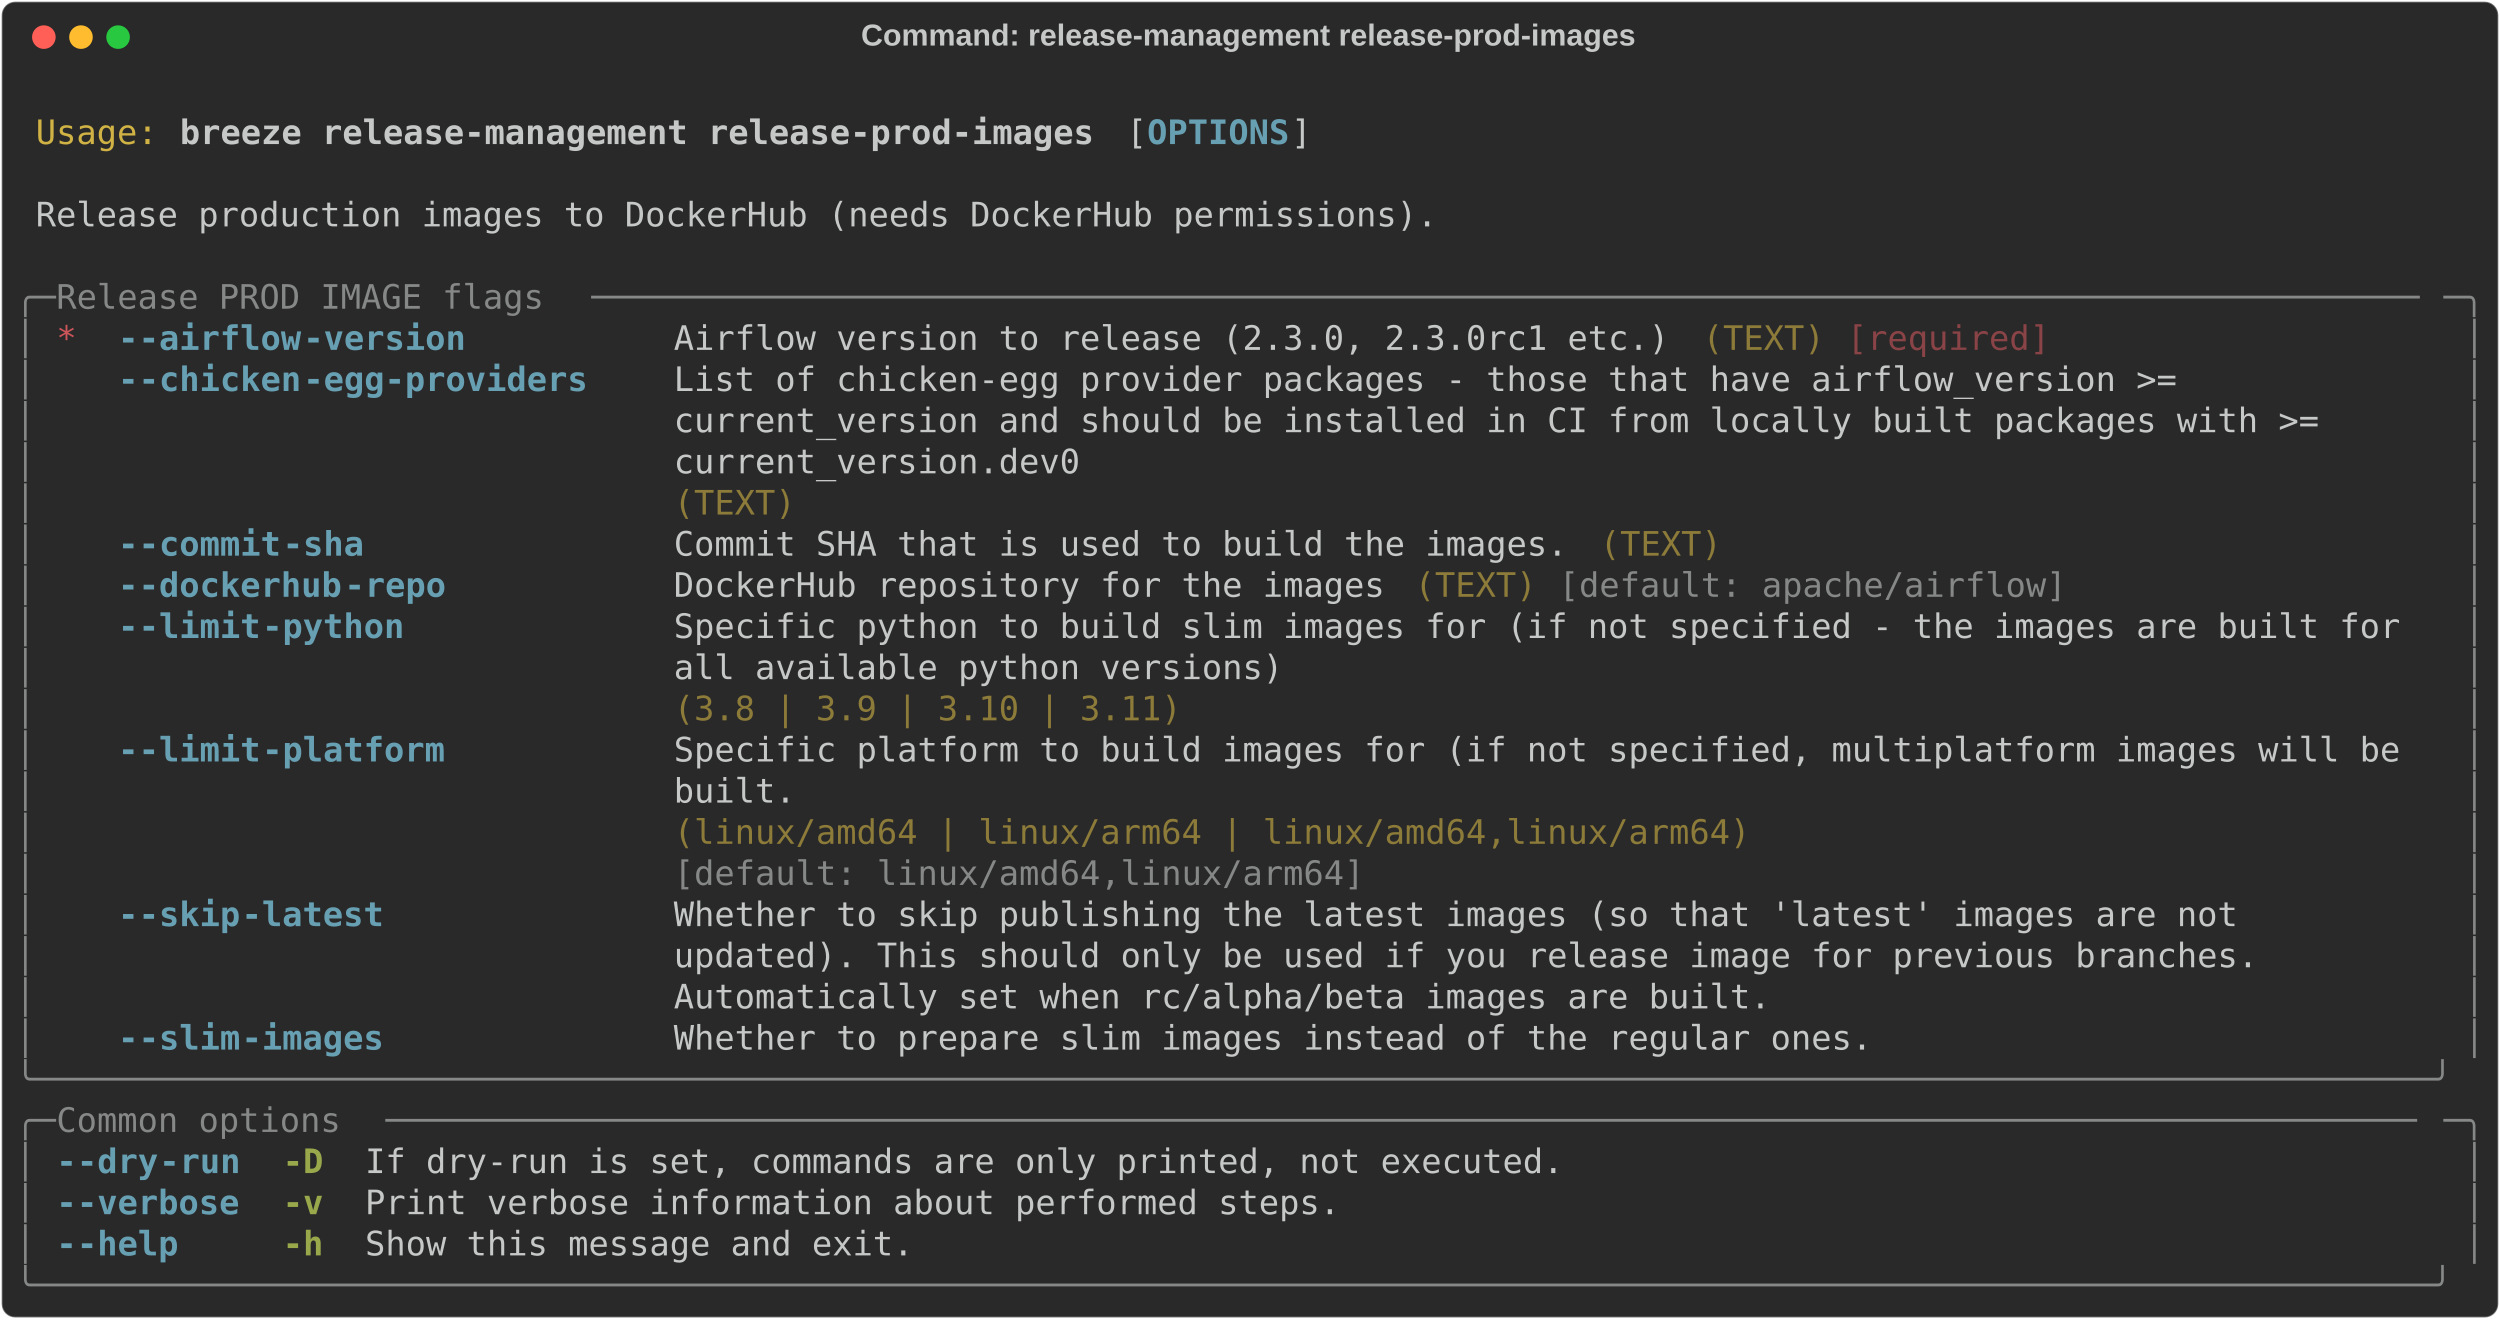
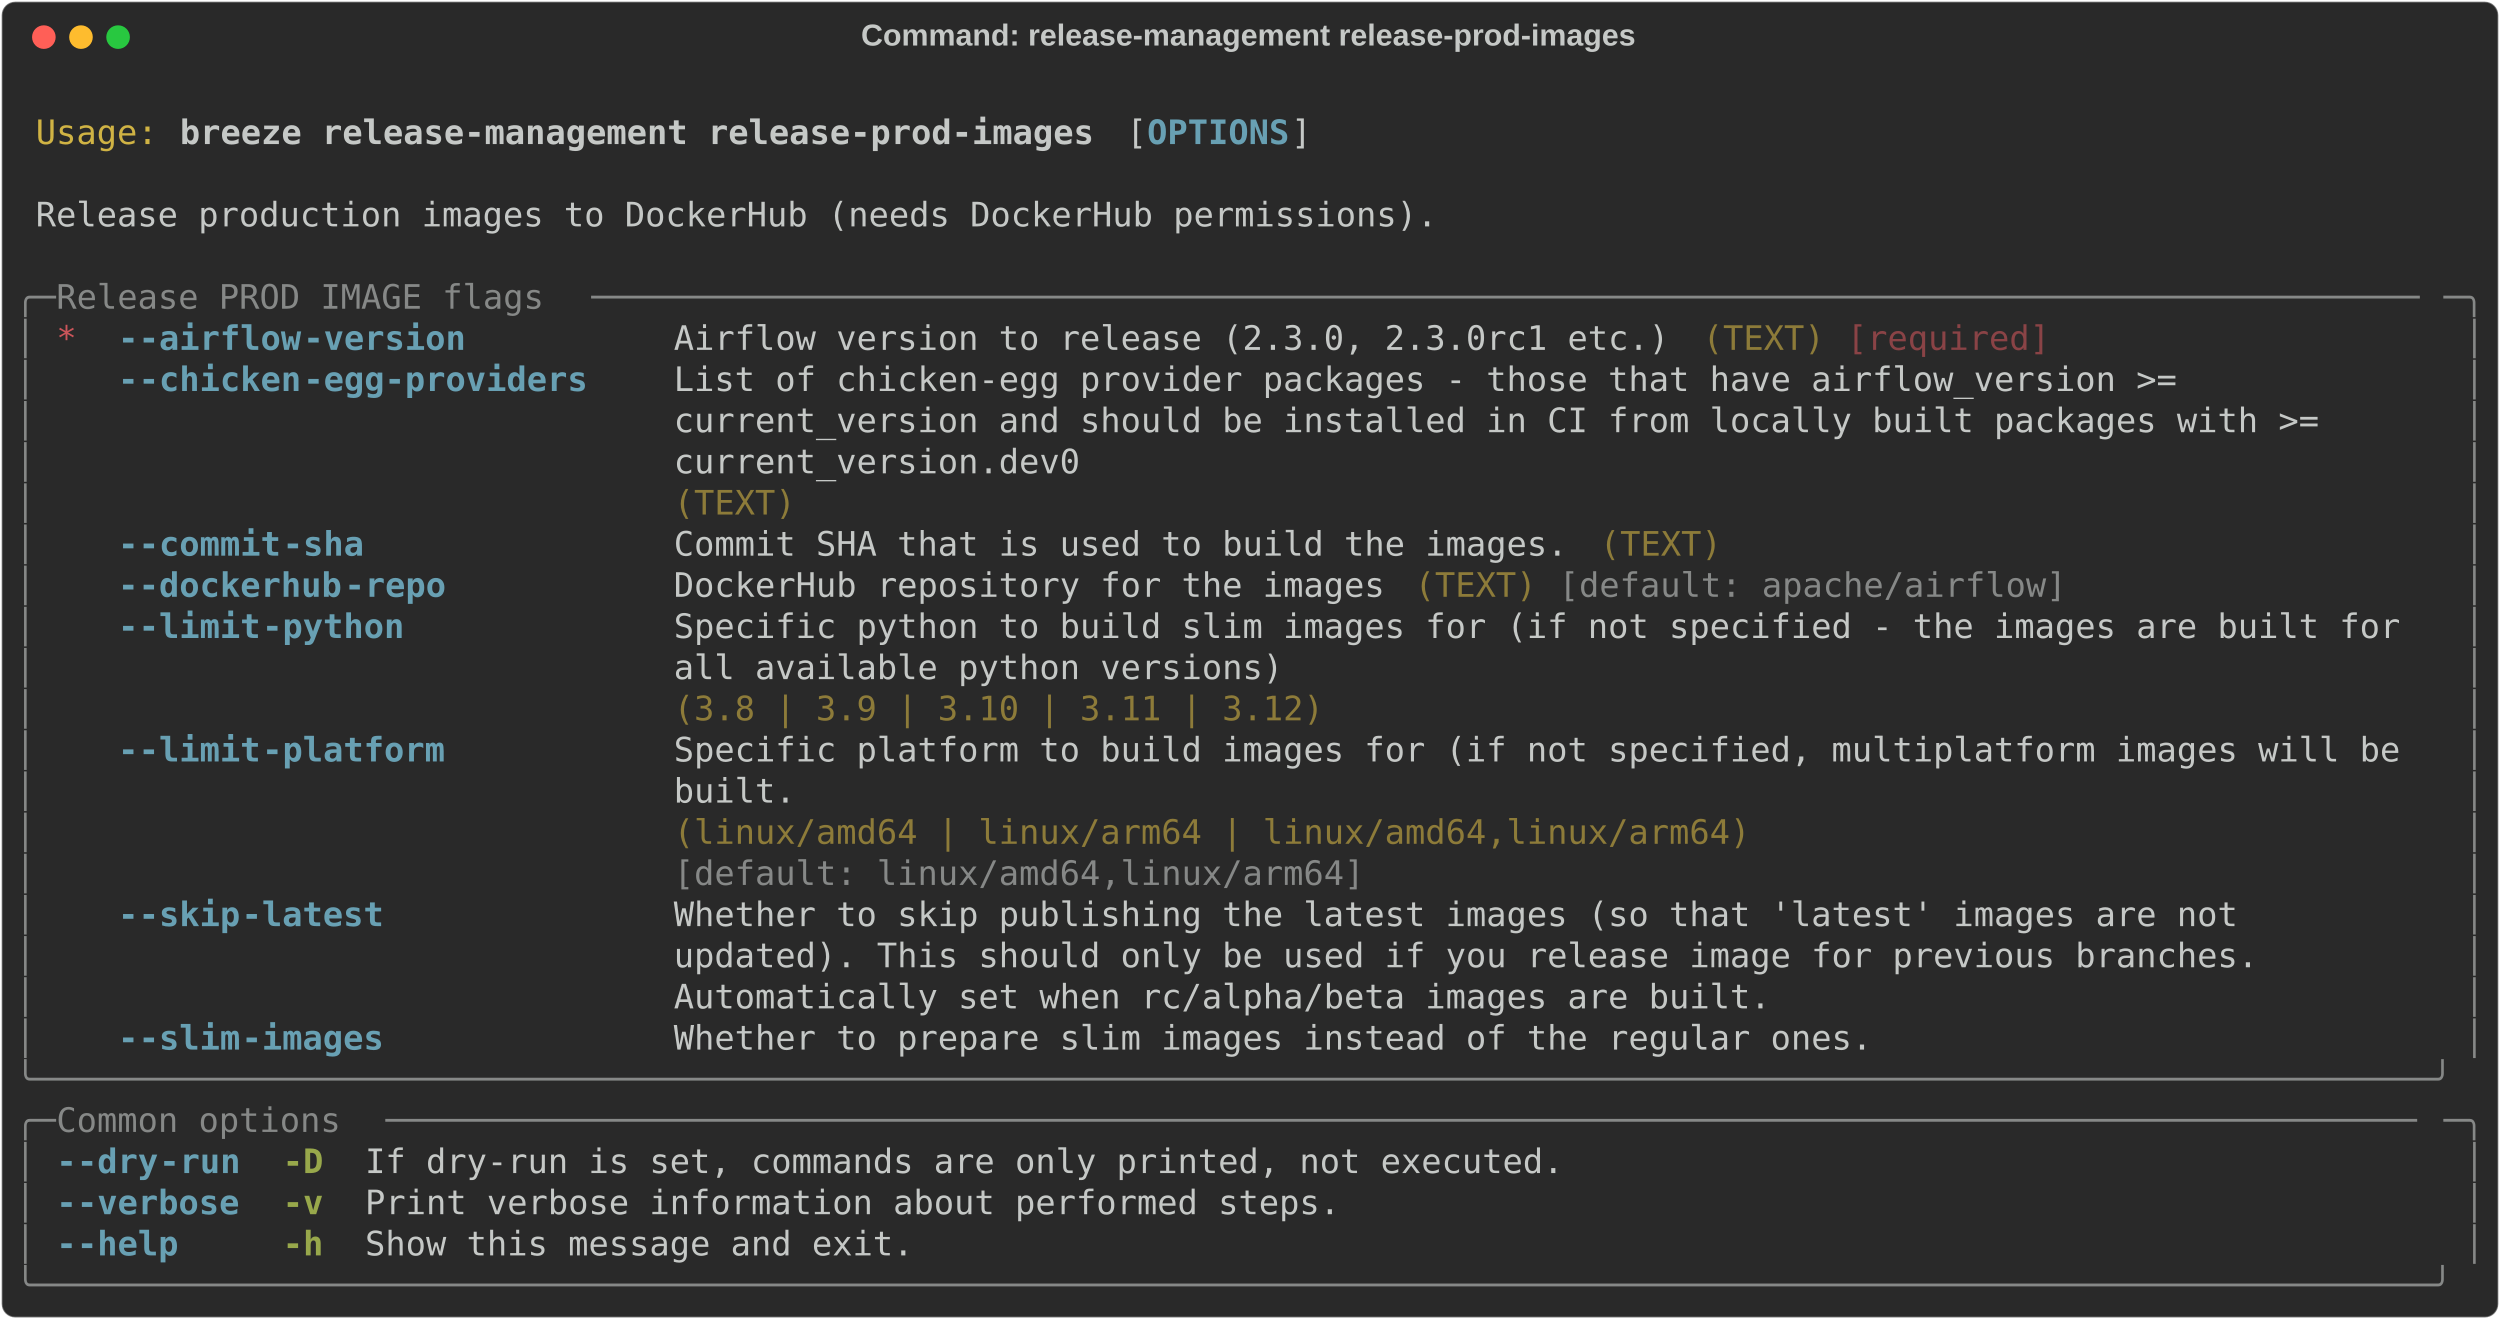
<svg xmlns="http://www.w3.org/2000/svg" class="rich-terminal" viewBox="0 0 1482 782.0">
  <style>

    @font-face {
        font-family: "Fira Code";
        src: local("FiraCode-Regular"),
                url("https://cdnjs.cloudflare.com/ajax/libs/firacode/6.2.0/woff2/FiraCode-Regular.woff2") format("woff2"),
                url("https://cdnjs.cloudflare.com/ajax/libs/firacode/6.2.0/woff/FiraCode-Regular.woff") format("woff");
        font-style: normal;
        font-weight: 400;
    }
    @font-face {
        font-family: "Fira Code";
        src: local("FiraCode-Bold"),
                url("https://cdnjs.cloudflare.com/ajax/libs/firacode/6.2.0/woff2/FiraCode-Bold.woff2") format("woff2"),
                url("https://cdnjs.cloudflare.com/ajax/libs/firacode/6.2.0/woff/FiraCode-Bold.woff") format("woff");
        font-style: bold;
        font-weight: 700;
    }

    .breeze-release-management-release-prod-images-matrix {
        font-family: Fira Code, monospace;
        font-size: 20px;
        line-height: 24.4px;
        font-variant-east-asian: full-width;
    }

    .breeze-release-management-release-prod-images-title {
        font-size: 18px;
        font-weight: bold;
        font-family: arial;
    }

    .breeze-release-management-release-prod-images-r1 { fill: #c5c8c6 }
.breeze-release-management-release-prod-images-r2 { fill: #d0b344 }
.breeze-release-management-release-prod-images-r3 { fill: #c5c8c6;font-weight: bold }
.breeze-release-management-release-prod-images-r4 { fill: #68a0b3;font-weight: bold }
.breeze-release-management-release-prod-images-r5 { fill: #868887 }
.breeze-release-management-release-prod-images-r6 { fill: #cc555a }
.breeze-release-management-release-prod-images-r7 { fill: #8d7b39 }
.breeze-release-management-release-prod-images-r8 { fill: #8a4346 }
.breeze-release-management-release-prod-images-r9 { fill: #98a84b;font-weight: bold }
    </style>
  <defs>
    <clipPath id="breeze-release-management-release-prod-images-clip-terminal">
      <rect x="0" y="0" width="1463.0" height="731.0" />
    </clipPath>
    <clipPath id="breeze-release-management-release-prod-images-line-0">
      <rect x="0" y="1.5" width="1464" height="24.65" />
    </clipPath>
    <clipPath id="breeze-release-management-release-prod-images-line-1">
      <rect x="0" y="25.9" width="1464" height="24.65" />
    </clipPath>
    <clipPath id="breeze-release-management-release-prod-images-line-2">
      <rect x="0" y="50.3" width="1464" height="24.65" />
    </clipPath>
    <clipPath id="breeze-release-management-release-prod-images-line-3">
      <rect x="0" y="74.7" width="1464" height="24.65" />
    </clipPath>
    <clipPath id="breeze-release-management-release-prod-images-line-4">
      <rect x="0" y="99.1" width="1464" height="24.65" />
    </clipPath>
    <clipPath id="breeze-release-management-release-prod-images-line-5">
      <rect x="0" y="123.5" width="1464" height="24.65" />
    </clipPath>
    <clipPath id="breeze-release-management-release-prod-images-line-6">
      <rect x="0" y="147.9" width="1464" height="24.65" />
    </clipPath>
    <clipPath id="breeze-release-management-release-prod-images-line-7">
      <rect x="0" y="172.3" width="1464" height="24.65" />
    </clipPath>
    <clipPath id="breeze-release-management-release-prod-images-line-8">
      <rect x="0" y="196.7" width="1464" height="24.65" />
    </clipPath>
    <clipPath id="breeze-release-management-release-prod-images-line-9">
      <rect x="0" y="221.1" width="1464" height="24.65" />
    </clipPath>
    <clipPath id="breeze-release-management-release-prod-images-line-10">
      <rect x="0" y="245.5" width="1464" height="24.65" />
    </clipPath>
    <clipPath id="breeze-release-management-release-prod-images-line-11">
      <rect x="0" y="269.9" width="1464" height="24.65" />
    </clipPath>
    <clipPath id="breeze-release-management-release-prod-images-line-12">
      <rect x="0" y="294.3" width="1464" height="24.65" />
    </clipPath>
    <clipPath id="breeze-release-management-release-prod-images-line-13">
      <rect x="0" y="318.7" width="1464" height="24.65" />
    </clipPath>
    <clipPath id="breeze-release-management-release-prod-images-line-14">
      <rect x="0" y="343.1" width="1464" height="24.65" />
    </clipPath>
    <clipPath id="breeze-release-management-release-prod-images-line-15">
      <rect x="0" y="367.5" width="1464" height="24.65" />
    </clipPath>
    <clipPath id="breeze-release-management-release-prod-images-line-16">
      <rect x="0" y="391.9" width="1464" height="24.65" />
    </clipPath>
    <clipPath id="breeze-release-management-release-prod-images-line-17">
      <rect x="0" y="416.3" width="1464" height="24.65" />
    </clipPath>
    <clipPath id="breeze-release-management-release-prod-images-line-18">
      <rect x="0" y="440.7" width="1464" height="24.65" />
    </clipPath>
    <clipPath id="breeze-release-management-release-prod-images-line-19">
      <rect x="0" y="465.1" width="1464" height="24.65" />
    </clipPath>
    <clipPath id="breeze-release-management-release-prod-images-line-20">
      <rect x="0" y="489.5" width="1464" height="24.65" />
    </clipPath>
    <clipPath id="breeze-release-management-release-prod-images-line-21">
      <rect x="0" y="513.9" width="1464" height="24.65" />
    </clipPath>
    <clipPath id="breeze-release-management-release-prod-images-line-22">
      <rect x="0" y="538.3" width="1464" height="24.65" />
    </clipPath>
    <clipPath id="breeze-release-management-release-prod-images-line-23">
      <rect x="0" y="562.7" width="1464" height="24.65" />
    </clipPath>
    <clipPath id="breeze-release-management-release-prod-images-line-24">
      <rect x="0" y="587.1" width="1464" height="24.65" />
    </clipPath>
    <clipPath id="breeze-release-management-release-prod-images-line-25">
      <rect x="0" y="611.5" width="1464" height="24.65" />
    </clipPath>
    <clipPath id="breeze-release-management-release-prod-images-line-26">
      <rect x="0" y="635.9" width="1464" height="24.65" />
    </clipPath>
    <clipPath id="breeze-release-management-release-prod-images-line-27">
      <rect x="0" y="660.3" width="1464" height="24.65" />
    </clipPath>
    <clipPath id="breeze-release-management-release-prod-images-line-28">
      <rect x="0" y="684.7" width="1464" height="24.65" />
    </clipPath>
  </defs>
  <rect fill="#292929" stroke="rgba(255,255,255,0.35)" stroke-width="1" x="1" y="1" width="1480" height="780" rx="8" />
  <text class="breeze-release-management-release-prod-images-title" fill="#c5c8c6" text-anchor="middle" x="740" y="27">Command: release-management release-prod-images</text>
  <g transform="translate(26,22)">
    <circle cx="0" cy="0" r="7" fill="#ff5f57" />
    <circle cx="22" cy="0" r="7" fill="#febc2e" />
    <circle cx="44" cy="0" r="7" fill="#28c840" />
  </g>
  <g transform="translate(9, 41)" clip-path="url(#breeze-release-management-release-prod-images-clip-terminal)">
    <g class="breeze-release-management-release-prod-images-matrix">
      <text class="breeze-release-management-release-prod-images-r1" x="1464" y="20" textLength="12.2" clip-path="url(#breeze-release-management-release-prod-images-line-0)">
</text>
      <text class="breeze-release-management-release-prod-images-r2" x="12.2" y="44.4" textLength="73.2" clip-path="url(#breeze-release-management-release-prod-images-line-1)">Usage:</text>
      <text class="breeze-release-management-release-prod-images-r3" x="97.6" y="44.4" textLength="549" clip-path="url(#breeze-release-management-release-prod-images-line-1)">breeze release-management release-prod-images</text>
      <text class="breeze-release-management-release-prod-images-r1" x="658.8" y="44.4" textLength="12.2" clip-path="url(#breeze-release-management-release-prod-images-line-1)">[</text>
      <text class="breeze-release-management-release-prod-images-r4" x="671" y="44.4" textLength="85.4" clip-path="url(#breeze-release-management-release-prod-images-line-1)">OPTIONS</text>
      <text class="breeze-release-management-release-prod-images-r1" x="756.4" y="44.4" textLength="12.2" clip-path="url(#breeze-release-management-release-prod-images-line-1)">]</text>
      <text class="breeze-release-management-release-prod-images-r1" x="1464" y="44.4" textLength="12.2" clip-path="url(#breeze-release-management-release-prod-images-line-1)">
</text>
      <text class="breeze-release-management-release-prod-images-r1" x="1464" y="68.8" textLength="12.2" clip-path="url(#breeze-release-management-release-prod-images-line-2)">
</text>
      <text class="breeze-release-management-release-prod-images-r1" x="12.2" y="93.2" textLength="841.8" clip-path="url(#breeze-release-management-release-prod-images-line-3)">Release production images to DockerHub (needs DockerHub permissions).</text>
      <text class="breeze-release-management-release-prod-images-r1" x="1464" y="93.2" textLength="12.2" clip-path="url(#breeze-release-management-release-prod-images-line-3)">
</text>
      <text class="breeze-release-management-release-prod-images-r1" x="1464" y="117.6" textLength="12.2" clip-path="url(#breeze-release-management-release-prod-images-line-4)">
</text>
      <text class="breeze-release-management-release-prod-images-r5" x="0" y="142" textLength="24.4" clip-path="url(#breeze-release-management-release-prod-images-line-5)">╭─</text>
      <text class="breeze-release-management-release-prod-images-r5" x="24.4" y="142" textLength="317.2" clip-path="url(#breeze-release-management-release-prod-images-line-5)"> Release PROD IMAGE flags </text>
      <text class="breeze-release-management-release-prod-images-r5" x="341.6" y="142" textLength="1098" clip-path="url(#breeze-release-management-release-prod-images-line-5)">──────────────────────────────────────────────────────────────────────────────────────────</text>
      <text class="breeze-release-management-release-prod-images-r5" x="1439.6" y="142" textLength="24.4" clip-path="url(#breeze-release-management-release-prod-images-line-5)">─╮</text>
      <text class="breeze-release-management-release-prod-images-r1" x="1464" y="142" textLength="12.2" clip-path="url(#breeze-release-management-release-prod-images-line-5)">
</text>
      <text class="breeze-release-management-release-prod-images-r5" x="0" y="166.4" textLength="12.2" clip-path="url(#breeze-release-management-release-prod-images-line-6)">│</text>
      <text class="breeze-release-management-release-prod-images-r6" x="24.4" y="166.4" textLength="12.2" clip-path="url(#breeze-release-management-release-prod-images-line-6)">*</text>
      <text class="breeze-release-management-release-prod-images-r4" x="61" y="166.4" textLength="12.2" clip-path="url(#breeze-release-management-release-prod-images-line-6)">-</text>
      <text class="breeze-release-management-release-prod-images-r4" x="73.2" y="166.4" textLength="97.6" clip-path="url(#breeze-release-management-release-prod-images-line-6)">-airflow</text>
      <text class="breeze-release-management-release-prod-images-r4" x="170.8" y="166.4" textLength="97.6" clip-path="url(#breeze-release-management-release-prod-images-line-6)">-version</text>
      <text class="breeze-release-management-release-prod-images-r1" x="390.4" y="166.4" textLength="597.8" clip-path="url(#breeze-release-management-release-prod-images-line-6)">Airflow version to release (2.3.0, 2.3.0rc1 etc.)</text>
      <text class="breeze-release-management-release-prod-images-r7" x="1000.4" y="166.4" textLength="73.2" clip-path="url(#breeze-release-management-release-prod-images-line-6)">(TEXT)</text>
      <text class="breeze-release-management-release-prod-images-r8" x="1085.8" y="166.4" textLength="122" clip-path="url(#breeze-release-management-release-prod-images-line-6)">[required]</text>
      <text class="breeze-release-management-release-prod-images-r5" x="1451.8" y="166.4" textLength="12.2" clip-path="url(#breeze-release-management-release-prod-images-line-6)">│</text>
      <text class="breeze-release-management-release-prod-images-r1" x="1464" y="166.4" textLength="12.2" clip-path="url(#breeze-release-management-release-prod-images-line-6)">
</text>
      <text class="breeze-release-management-release-prod-images-r5" x="0" y="190.8" textLength="12.2" clip-path="url(#breeze-release-management-release-prod-images-line-7)">│</text>
      <text class="breeze-release-management-release-prod-images-r4" x="61" y="190.8" textLength="12.2" clip-path="url(#breeze-release-management-release-prod-images-line-7)">-</text>
      <text class="breeze-release-management-release-prod-images-r4" x="73.2" y="190.8" textLength="97.6" clip-path="url(#breeze-release-management-release-prod-images-line-7)">-chicken</text>
      <text class="breeze-release-management-release-prod-images-r4" x="170.8" y="190.8" textLength="170.8" clip-path="url(#breeze-release-management-release-prod-images-line-7)">-egg-providers</text>
      <text class="breeze-release-management-release-prod-images-r1" x="390.4" y="190.8" textLength="1049.2" clip-path="url(#breeze-release-management-release-prod-images-line-7)">List of chicken-egg provider packages - those that have airflow_version &gt;=            </text>
      <text class="breeze-release-management-release-prod-images-r5" x="1451.8" y="190.8" textLength="12.2" clip-path="url(#breeze-release-management-release-prod-images-line-7)">│</text>
      <text class="breeze-release-management-release-prod-images-r1" x="1464" y="190.8" textLength="12.2" clip-path="url(#breeze-release-management-release-prod-images-line-7)">
</text>
      <text class="breeze-release-management-release-prod-images-r5" x="0" y="215.2" textLength="12.2" clip-path="url(#breeze-release-management-release-prod-images-line-8)">│</text>
      <text class="breeze-release-management-release-prod-images-r1" x="390.4" y="215.2" textLength="1049.2" clip-path="url(#breeze-release-management-release-prod-images-line-8)">current_version and should be installed in CI from locally built packages with &gt;=     </text>
      <text class="breeze-release-management-release-prod-images-r5" x="1451.8" y="215.2" textLength="12.2" clip-path="url(#breeze-release-management-release-prod-images-line-8)">│</text>
      <text class="breeze-release-management-release-prod-images-r1" x="1464" y="215.2" textLength="12.2" clip-path="url(#breeze-release-management-release-prod-images-line-8)">
</text>
      <text class="breeze-release-management-release-prod-images-r5" x="0" y="239.6" textLength="12.2" clip-path="url(#breeze-release-management-release-prod-images-line-9)">│</text>
      <text class="breeze-release-management-release-prod-images-r1" x="390.4" y="239.6" textLength="1049.2" clip-path="url(#breeze-release-management-release-prod-images-line-9)">current_version.dev0                                                                  </text>
      <text class="breeze-release-management-release-prod-images-r5" x="1451.8" y="239.6" textLength="12.2" clip-path="url(#breeze-release-management-release-prod-images-line-9)">│</text>
      <text class="breeze-release-management-release-prod-images-r1" x="1464" y="239.6" textLength="12.2" clip-path="url(#breeze-release-management-release-prod-images-line-9)">
</text>
      <text class="breeze-release-management-release-prod-images-r5" x="0" y="264" textLength="12.2" clip-path="url(#breeze-release-management-release-prod-images-line-10)">│</text>
      <text class="breeze-release-management-release-prod-images-r7" x="390.4" y="264" textLength="1049.2" clip-path="url(#breeze-release-management-release-prod-images-line-10)">(TEXT)                                                                                </text>
      <text class="breeze-release-management-release-prod-images-r5" x="1451.8" y="264" textLength="12.2" clip-path="url(#breeze-release-management-release-prod-images-line-10)">│</text>
      <text class="breeze-release-management-release-prod-images-r1" x="1464" y="264" textLength="12.2" clip-path="url(#breeze-release-management-release-prod-images-line-10)">
</text>
      <text class="breeze-release-management-release-prod-images-r5" x="0" y="288.4" textLength="12.2" clip-path="url(#breeze-release-management-release-prod-images-line-11)">│</text>
      <text class="breeze-release-management-release-prod-images-r4" x="61" y="288.4" textLength="12.2" clip-path="url(#breeze-release-management-release-prod-images-line-11)">-</text>
      <text class="breeze-release-management-release-prod-images-r4" x="73.2" y="288.4" textLength="85.4" clip-path="url(#breeze-release-management-release-prod-images-line-11)">-commit</text>
      <text class="breeze-release-management-release-prod-images-r4" x="158.6" y="288.4" textLength="48.8" clip-path="url(#breeze-release-management-release-prod-images-line-11)">-sha</text>
      <text class="breeze-release-management-release-prod-images-r1" x="390.4" y="288.4" textLength="536.8" clip-path="url(#breeze-release-management-release-prod-images-line-11)">Commit SHA that is used to build the images.</text>
      <text class="breeze-release-management-release-prod-images-r7" x="939.4" y="288.4" textLength="73.2" clip-path="url(#breeze-release-management-release-prod-images-line-11)">(TEXT)</text>
      <text class="breeze-release-management-release-prod-images-r5" x="1451.8" y="288.4" textLength="12.2" clip-path="url(#breeze-release-management-release-prod-images-line-11)">│</text>
      <text class="breeze-release-management-release-prod-images-r1" x="1464" y="288.4" textLength="12.2" clip-path="url(#breeze-release-management-release-prod-images-line-11)">
</text>
      <text class="breeze-release-management-release-prod-images-r5" x="0" y="312.8" textLength="12.2" clip-path="url(#breeze-release-management-release-prod-images-line-12)">│</text>
      <text class="breeze-release-management-release-prod-images-r4" x="61" y="312.8" textLength="12.2" clip-path="url(#breeze-release-management-release-prod-images-line-12)">-</text>
      <text class="breeze-release-management-release-prod-images-r4" x="73.2" y="312.8" textLength="122" clip-path="url(#breeze-release-management-release-prod-images-line-12)">-dockerhub</text>
      <text class="breeze-release-management-release-prod-images-r4" x="195.2" y="312.8" textLength="61" clip-path="url(#breeze-release-management-release-prod-images-line-12)">-repo</text>
      <text class="breeze-release-management-release-prod-images-r1" x="390.4" y="312.8" textLength="427" clip-path="url(#breeze-release-management-release-prod-images-line-12)">DockerHub repository for the images</text>
      <text class="breeze-release-management-release-prod-images-r7" x="829.6" y="312.8" textLength="73.2" clip-path="url(#breeze-release-management-release-prod-images-line-12)">(TEXT)</text>
      <text class="breeze-release-management-release-prod-images-r5" x="915" y="312.8" textLength="305" clip-path="url(#breeze-release-management-release-prod-images-line-12)">[default: apache/airflow]</text>
      <text class="breeze-release-management-release-prod-images-r5" x="1451.8" y="312.8" textLength="12.2" clip-path="url(#breeze-release-management-release-prod-images-line-12)">│</text>
      <text class="breeze-release-management-release-prod-images-r1" x="1464" y="312.8" textLength="12.2" clip-path="url(#breeze-release-management-release-prod-images-line-12)">
</text>
      <text class="breeze-release-management-release-prod-images-r5" x="0" y="337.2" textLength="12.2" clip-path="url(#breeze-release-management-release-prod-images-line-13)">│</text>
      <text class="breeze-release-management-release-prod-images-r4" x="61" y="337.2" textLength="12.2" clip-path="url(#breeze-release-management-release-prod-images-line-13)">-</text>
      <text class="breeze-release-management-release-prod-images-r4" x="73.2" y="337.2" textLength="73.2" clip-path="url(#breeze-release-management-release-prod-images-line-13)">-limit</text>
      <text class="breeze-release-management-release-prod-images-r4" x="146.4" y="337.2" textLength="85.4" clip-path="url(#breeze-release-management-release-prod-images-line-13)">-python</text>
      <text class="breeze-release-management-release-prod-images-r1" x="390.4" y="337.2" textLength="1049.2" clip-path="url(#breeze-release-management-release-prod-images-line-13)">Specific python to build slim images for (if not specified - the images are built for </text>
      <text class="breeze-release-management-release-prod-images-r5" x="1451.8" y="337.2" textLength="12.2" clip-path="url(#breeze-release-management-release-prod-images-line-13)">│</text>
      <text class="breeze-release-management-release-prod-images-r1" x="1464" y="337.2" textLength="12.2" clip-path="url(#breeze-release-management-release-prod-images-line-13)">
</text>
      <text class="breeze-release-management-release-prod-images-r5" x="0" y="361.6" textLength="12.2" clip-path="url(#breeze-release-management-release-prod-images-line-14)">│</text>
      <text class="breeze-release-management-release-prod-images-r1" x="390.4" y="361.6" textLength="1049.2" clip-path="url(#breeze-release-management-release-prod-images-line-14)">all available python versions)                                                        </text>
      <text class="breeze-release-management-release-prod-images-r5" x="1451.8" y="361.6" textLength="12.2" clip-path="url(#breeze-release-management-release-prod-images-line-14)">│</text>
      <text class="breeze-release-management-release-prod-images-r1" x="1464" y="361.6" textLength="12.2" clip-path="url(#breeze-release-management-release-prod-images-line-14)">
</text>
      <text class="breeze-release-management-release-prod-images-r5" x="0" y="386" textLength="12.2" clip-path="url(#breeze-release-management-release-prod-images-line-15)">│</text>
-       <text class="breeze-release-management-release-prod-images-r7" x="390.4" y="386" textLength="1049.2" clip-path="url(#breeze-release-management-release-prod-images-line-15)">(3.8 | 3.9 | 3.10 | 3.11)                                                             </text>
+       <text class="breeze-release-management-release-prod-images-r7" x="390.4" y="386" textLength="1049.2" clip-path="url(#breeze-release-management-release-prod-images-line-15)">(3.8 | 3.9 | 3.10 | 3.11 | 3.12)                                                      </text>
      <text class="breeze-release-management-release-prod-images-r5" x="1451.8" y="386" textLength="12.2" clip-path="url(#breeze-release-management-release-prod-images-line-15)">│</text>
      <text class="breeze-release-management-release-prod-images-r1" x="1464" y="386" textLength="12.2" clip-path="url(#breeze-release-management-release-prod-images-line-15)">
</text>
      <text class="breeze-release-management-release-prod-images-r5" x="0" y="410.4" textLength="12.2" clip-path="url(#breeze-release-management-release-prod-images-line-16)">│</text>
      <text class="breeze-release-management-release-prod-images-r4" x="61" y="410.4" textLength="12.2" clip-path="url(#breeze-release-management-release-prod-images-line-16)">-</text>
      <text class="breeze-release-management-release-prod-images-r4" x="73.2" y="410.4" textLength="73.2" clip-path="url(#breeze-release-management-release-prod-images-line-16)">-limit</text>
      <text class="breeze-release-management-release-prod-images-r4" x="146.4" y="410.4" textLength="109.8" clip-path="url(#breeze-release-management-release-prod-images-line-16)">-platform</text>
      <text class="breeze-release-management-release-prod-images-r1" x="390.4" y="410.4" textLength="1049.2" clip-path="url(#breeze-release-management-release-prod-images-line-16)">Specific platform to build images for (if not specified, multiplatform images will be </text>
      <text class="breeze-release-management-release-prod-images-r5" x="1451.8" y="410.4" textLength="12.2" clip-path="url(#breeze-release-management-release-prod-images-line-16)">│</text>
      <text class="breeze-release-management-release-prod-images-r1" x="1464" y="410.4" textLength="12.2" clip-path="url(#breeze-release-management-release-prod-images-line-16)">
</text>
      <text class="breeze-release-management-release-prod-images-r5" x="0" y="434.8" textLength="12.2" clip-path="url(#breeze-release-management-release-prod-images-line-17)">│</text>
      <text class="breeze-release-management-release-prod-images-r1" x="390.4" y="434.8" textLength="1049.2" clip-path="url(#breeze-release-management-release-prod-images-line-17)">built.                                                                                </text>
      <text class="breeze-release-management-release-prod-images-r5" x="1451.8" y="434.8" textLength="12.2" clip-path="url(#breeze-release-management-release-prod-images-line-17)">│</text>
      <text class="breeze-release-management-release-prod-images-r1" x="1464" y="434.8" textLength="12.2" clip-path="url(#breeze-release-management-release-prod-images-line-17)">
</text>
      <text class="breeze-release-management-release-prod-images-r5" x="0" y="459.2" textLength="12.2" clip-path="url(#breeze-release-management-release-prod-images-line-18)">│</text>
      <text class="breeze-release-management-release-prod-images-r7" x="390.4" y="459.2" textLength="1049.2" clip-path="url(#breeze-release-management-release-prod-images-line-18)">(linux/amd64 | linux/arm64 | linux/amd64,linux/arm64)                                 </text>
      <text class="breeze-release-management-release-prod-images-r5" x="1451.8" y="459.2" textLength="12.2" clip-path="url(#breeze-release-management-release-prod-images-line-18)">│</text>
      <text class="breeze-release-management-release-prod-images-r1" x="1464" y="459.2" textLength="12.2" clip-path="url(#breeze-release-management-release-prod-images-line-18)">
</text>
      <text class="breeze-release-management-release-prod-images-r5" x="0" y="483.6" textLength="12.2" clip-path="url(#breeze-release-management-release-prod-images-line-19)">│</text>
      <text class="breeze-release-management-release-prod-images-r5" x="390.4" y="483.6" textLength="1049.2" clip-path="url(#breeze-release-management-release-prod-images-line-19)">[default: linux/amd64,linux/arm64]                                                    </text>
      <text class="breeze-release-management-release-prod-images-r5" x="1451.8" y="483.6" textLength="12.2" clip-path="url(#breeze-release-management-release-prod-images-line-19)">│</text>
      <text class="breeze-release-management-release-prod-images-r1" x="1464" y="483.6" textLength="12.2" clip-path="url(#breeze-release-management-release-prod-images-line-19)">
</text>
      <text class="breeze-release-management-release-prod-images-r5" x="0" y="508" textLength="12.2" clip-path="url(#breeze-release-management-release-prod-images-line-20)">│</text>
      <text class="breeze-release-management-release-prod-images-r4" x="61" y="508" textLength="12.2" clip-path="url(#breeze-release-management-release-prod-images-line-20)">-</text>
      <text class="breeze-release-management-release-prod-images-r4" x="73.2" y="508" textLength="61" clip-path="url(#breeze-release-management-release-prod-images-line-20)">-skip</text>
      <text class="breeze-release-management-release-prod-images-r4" x="134.2" y="508" textLength="85.4" clip-path="url(#breeze-release-management-release-prod-images-line-20)">-latest</text>
      <text class="breeze-release-management-release-prod-images-r1" x="390.4" y="508" textLength="1049.2" clip-path="url(#breeze-release-management-release-prod-images-line-20)">Whether to skip publishing the latest images (so that 'latest' images are not         </text>
      <text class="breeze-release-management-release-prod-images-r5" x="1451.8" y="508" textLength="12.2" clip-path="url(#breeze-release-management-release-prod-images-line-20)">│</text>
      <text class="breeze-release-management-release-prod-images-r1" x="1464" y="508" textLength="12.2" clip-path="url(#breeze-release-management-release-prod-images-line-20)">
</text>
      <text class="breeze-release-management-release-prod-images-r5" x="0" y="532.4" textLength="12.2" clip-path="url(#breeze-release-management-release-prod-images-line-21)">│</text>
      <text class="breeze-release-management-release-prod-images-r1" x="390.4" y="532.4" textLength="1049.2" clip-path="url(#breeze-release-management-release-prod-images-line-21)">updated). This should only be used if you release image for previous branches.        </text>
      <text class="breeze-release-management-release-prod-images-r5" x="1451.8" y="532.4" textLength="12.2" clip-path="url(#breeze-release-management-release-prod-images-line-21)">│</text>
      <text class="breeze-release-management-release-prod-images-r1" x="1464" y="532.4" textLength="12.2" clip-path="url(#breeze-release-management-release-prod-images-line-21)">
</text>
      <text class="breeze-release-management-release-prod-images-r5" x="0" y="556.8" textLength="12.2" clip-path="url(#breeze-release-management-release-prod-images-line-22)">│</text>
      <text class="breeze-release-management-release-prod-images-r1" x="390.4" y="556.8" textLength="1049.2" clip-path="url(#breeze-release-management-release-prod-images-line-22)">Automatically set when rc/alpha/beta images are built.                                </text>
      <text class="breeze-release-management-release-prod-images-r5" x="1451.8" y="556.8" textLength="12.2" clip-path="url(#breeze-release-management-release-prod-images-line-22)">│</text>
      <text class="breeze-release-management-release-prod-images-r1" x="1464" y="556.8" textLength="12.2" clip-path="url(#breeze-release-management-release-prod-images-line-22)">
</text>
      <text class="breeze-release-management-release-prod-images-r5" x="0" y="581.2" textLength="12.2" clip-path="url(#breeze-release-management-release-prod-images-line-23)">│</text>
      <text class="breeze-release-management-release-prod-images-r4" x="61" y="581.2" textLength="12.2" clip-path="url(#breeze-release-management-release-prod-images-line-23)">-</text>
      <text class="breeze-release-management-release-prod-images-r4" x="73.2" y="581.2" textLength="61" clip-path="url(#breeze-release-management-release-prod-images-line-23)">-slim</text>
      <text class="breeze-release-management-release-prod-images-r4" x="134.2" y="581.2" textLength="85.4" clip-path="url(#breeze-release-management-release-prod-images-line-23)">-images</text>
      <text class="breeze-release-management-release-prod-images-r1" x="390.4" y="581.2" textLength="719.8" clip-path="url(#breeze-release-management-release-prod-images-line-23)">Whether to prepare slim images instead of the regular ones.</text>
      <text class="breeze-release-management-release-prod-images-r5" x="1451.8" y="581.2" textLength="12.2" clip-path="url(#breeze-release-management-release-prod-images-line-23)">│</text>
      <text class="breeze-release-management-release-prod-images-r1" x="1464" y="581.2" textLength="12.2" clip-path="url(#breeze-release-management-release-prod-images-line-23)">
</text>
      <text class="breeze-release-management-release-prod-images-r5" x="0" y="605.6" textLength="1464" clip-path="url(#breeze-release-management-release-prod-images-line-24)">╰──────────────────────────────────────────────────────────────────────────────────────────────────────────────────────╯</text>
      <text class="breeze-release-management-release-prod-images-r1" x="1464" y="605.6" textLength="12.2" clip-path="url(#breeze-release-management-release-prod-images-line-24)">
</text>
      <text class="breeze-release-management-release-prod-images-r5" x="0" y="630" textLength="24.4" clip-path="url(#breeze-release-management-release-prod-images-line-25)">╭─</text>
      <text class="breeze-release-management-release-prod-images-r5" x="24.4" y="630" textLength="195.2" clip-path="url(#breeze-release-management-release-prod-images-line-25)"> Common options </text>
      <text class="breeze-release-management-release-prod-images-r5" x="219.6" y="630" textLength="1220" clip-path="url(#breeze-release-management-release-prod-images-line-25)">────────────────────────────────────────────────────────────────────────────────────────────────────</text>
      <text class="breeze-release-management-release-prod-images-r5" x="1439.6" y="630" textLength="24.4" clip-path="url(#breeze-release-management-release-prod-images-line-25)">─╮</text>
      <text class="breeze-release-management-release-prod-images-r1" x="1464" y="630" textLength="12.2" clip-path="url(#breeze-release-management-release-prod-images-line-25)">
</text>
      <text class="breeze-release-management-release-prod-images-r5" x="0" y="654.4" textLength="12.2" clip-path="url(#breeze-release-management-release-prod-images-line-26)">│</text>
      <text class="breeze-release-management-release-prod-images-r4" x="24.4" y="654.4" textLength="12.2" clip-path="url(#breeze-release-management-release-prod-images-line-26)">-</text>
      <text class="breeze-release-management-release-prod-images-r4" x="36.6" y="654.4" textLength="48.8" clip-path="url(#breeze-release-management-release-prod-images-line-26)">-dry</text>
      <text class="breeze-release-management-release-prod-images-r4" x="85.4" y="654.4" textLength="48.8" clip-path="url(#breeze-release-management-release-prod-images-line-26)">-run</text>
      <text class="breeze-release-management-release-prod-images-r9" x="158.6" y="654.4" textLength="24.4" clip-path="url(#breeze-release-management-release-prod-images-line-26)">-D</text>
      <text class="breeze-release-management-release-prod-images-r1" x="207.4" y="654.4" textLength="719.8" clip-path="url(#breeze-release-management-release-prod-images-line-26)">If dry-run is set, commands are only printed, not executed.</text>
      <text class="breeze-release-management-release-prod-images-r5" x="1451.8" y="654.4" textLength="12.2" clip-path="url(#breeze-release-management-release-prod-images-line-26)">│</text>
      <text class="breeze-release-management-release-prod-images-r1" x="1464" y="654.4" textLength="12.2" clip-path="url(#breeze-release-management-release-prod-images-line-26)">
</text>
      <text class="breeze-release-management-release-prod-images-r5" x="0" y="678.8" textLength="12.2" clip-path="url(#breeze-release-management-release-prod-images-line-27)">│</text>
      <text class="breeze-release-management-release-prod-images-r4" x="24.4" y="678.8" textLength="12.2" clip-path="url(#breeze-release-management-release-prod-images-line-27)">-</text>
      <text class="breeze-release-management-release-prod-images-r4" x="36.6" y="678.8" textLength="97.6" clip-path="url(#breeze-release-management-release-prod-images-line-27)">-verbose</text>
      <text class="breeze-release-management-release-prod-images-r9" x="158.6" y="678.8" textLength="24.4" clip-path="url(#breeze-release-management-release-prod-images-line-27)">-v</text>
      <text class="breeze-release-management-release-prod-images-r1" x="207.4" y="678.8" textLength="585.6" clip-path="url(#breeze-release-management-release-prod-images-line-27)">Print verbose information about performed steps.</text>
      <text class="breeze-release-management-release-prod-images-r5" x="1451.8" y="678.8" textLength="12.2" clip-path="url(#breeze-release-management-release-prod-images-line-27)">│</text>
      <text class="breeze-release-management-release-prod-images-r1" x="1464" y="678.8" textLength="12.2" clip-path="url(#breeze-release-management-release-prod-images-line-27)">
</text>
      <text class="breeze-release-management-release-prod-images-r5" x="0" y="703.2" textLength="12.2" clip-path="url(#breeze-release-management-release-prod-images-line-28)">│</text>
      <text class="breeze-release-management-release-prod-images-r4" x="24.4" y="703.2" textLength="12.2" clip-path="url(#breeze-release-management-release-prod-images-line-28)">-</text>
      <text class="breeze-release-management-release-prod-images-r4" x="36.6" y="703.2" textLength="61" clip-path="url(#breeze-release-management-release-prod-images-line-28)">-help</text>
      <text class="breeze-release-management-release-prod-images-r9" x="158.6" y="703.2" textLength="24.4" clip-path="url(#breeze-release-management-release-prod-images-line-28)">-h</text>
      <text class="breeze-release-management-release-prod-images-r1" x="207.4" y="703.2" textLength="329.4" clip-path="url(#breeze-release-management-release-prod-images-line-28)">Show this message and exit.</text>
      <text class="breeze-release-management-release-prod-images-r5" x="1451.8" y="703.2" textLength="12.2" clip-path="url(#breeze-release-management-release-prod-images-line-28)">│</text>
      <text class="breeze-release-management-release-prod-images-r1" x="1464" y="703.2" textLength="12.2" clip-path="url(#breeze-release-management-release-prod-images-line-28)">
</text>
      <text class="breeze-release-management-release-prod-images-r5" x="0" y="727.6" textLength="1464" clip-path="url(#breeze-release-management-release-prod-images-line-29)">╰──────────────────────────────────────────────────────────────────────────────────────────────────────────────────────╯</text>
      <text class="breeze-release-management-release-prod-images-r1" x="1464" y="727.6" textLength="12.2" clip-path="url(#breeze-release-management-release-prod-images-line-29)">
</text>
    </g>
  </g>
</svg>
